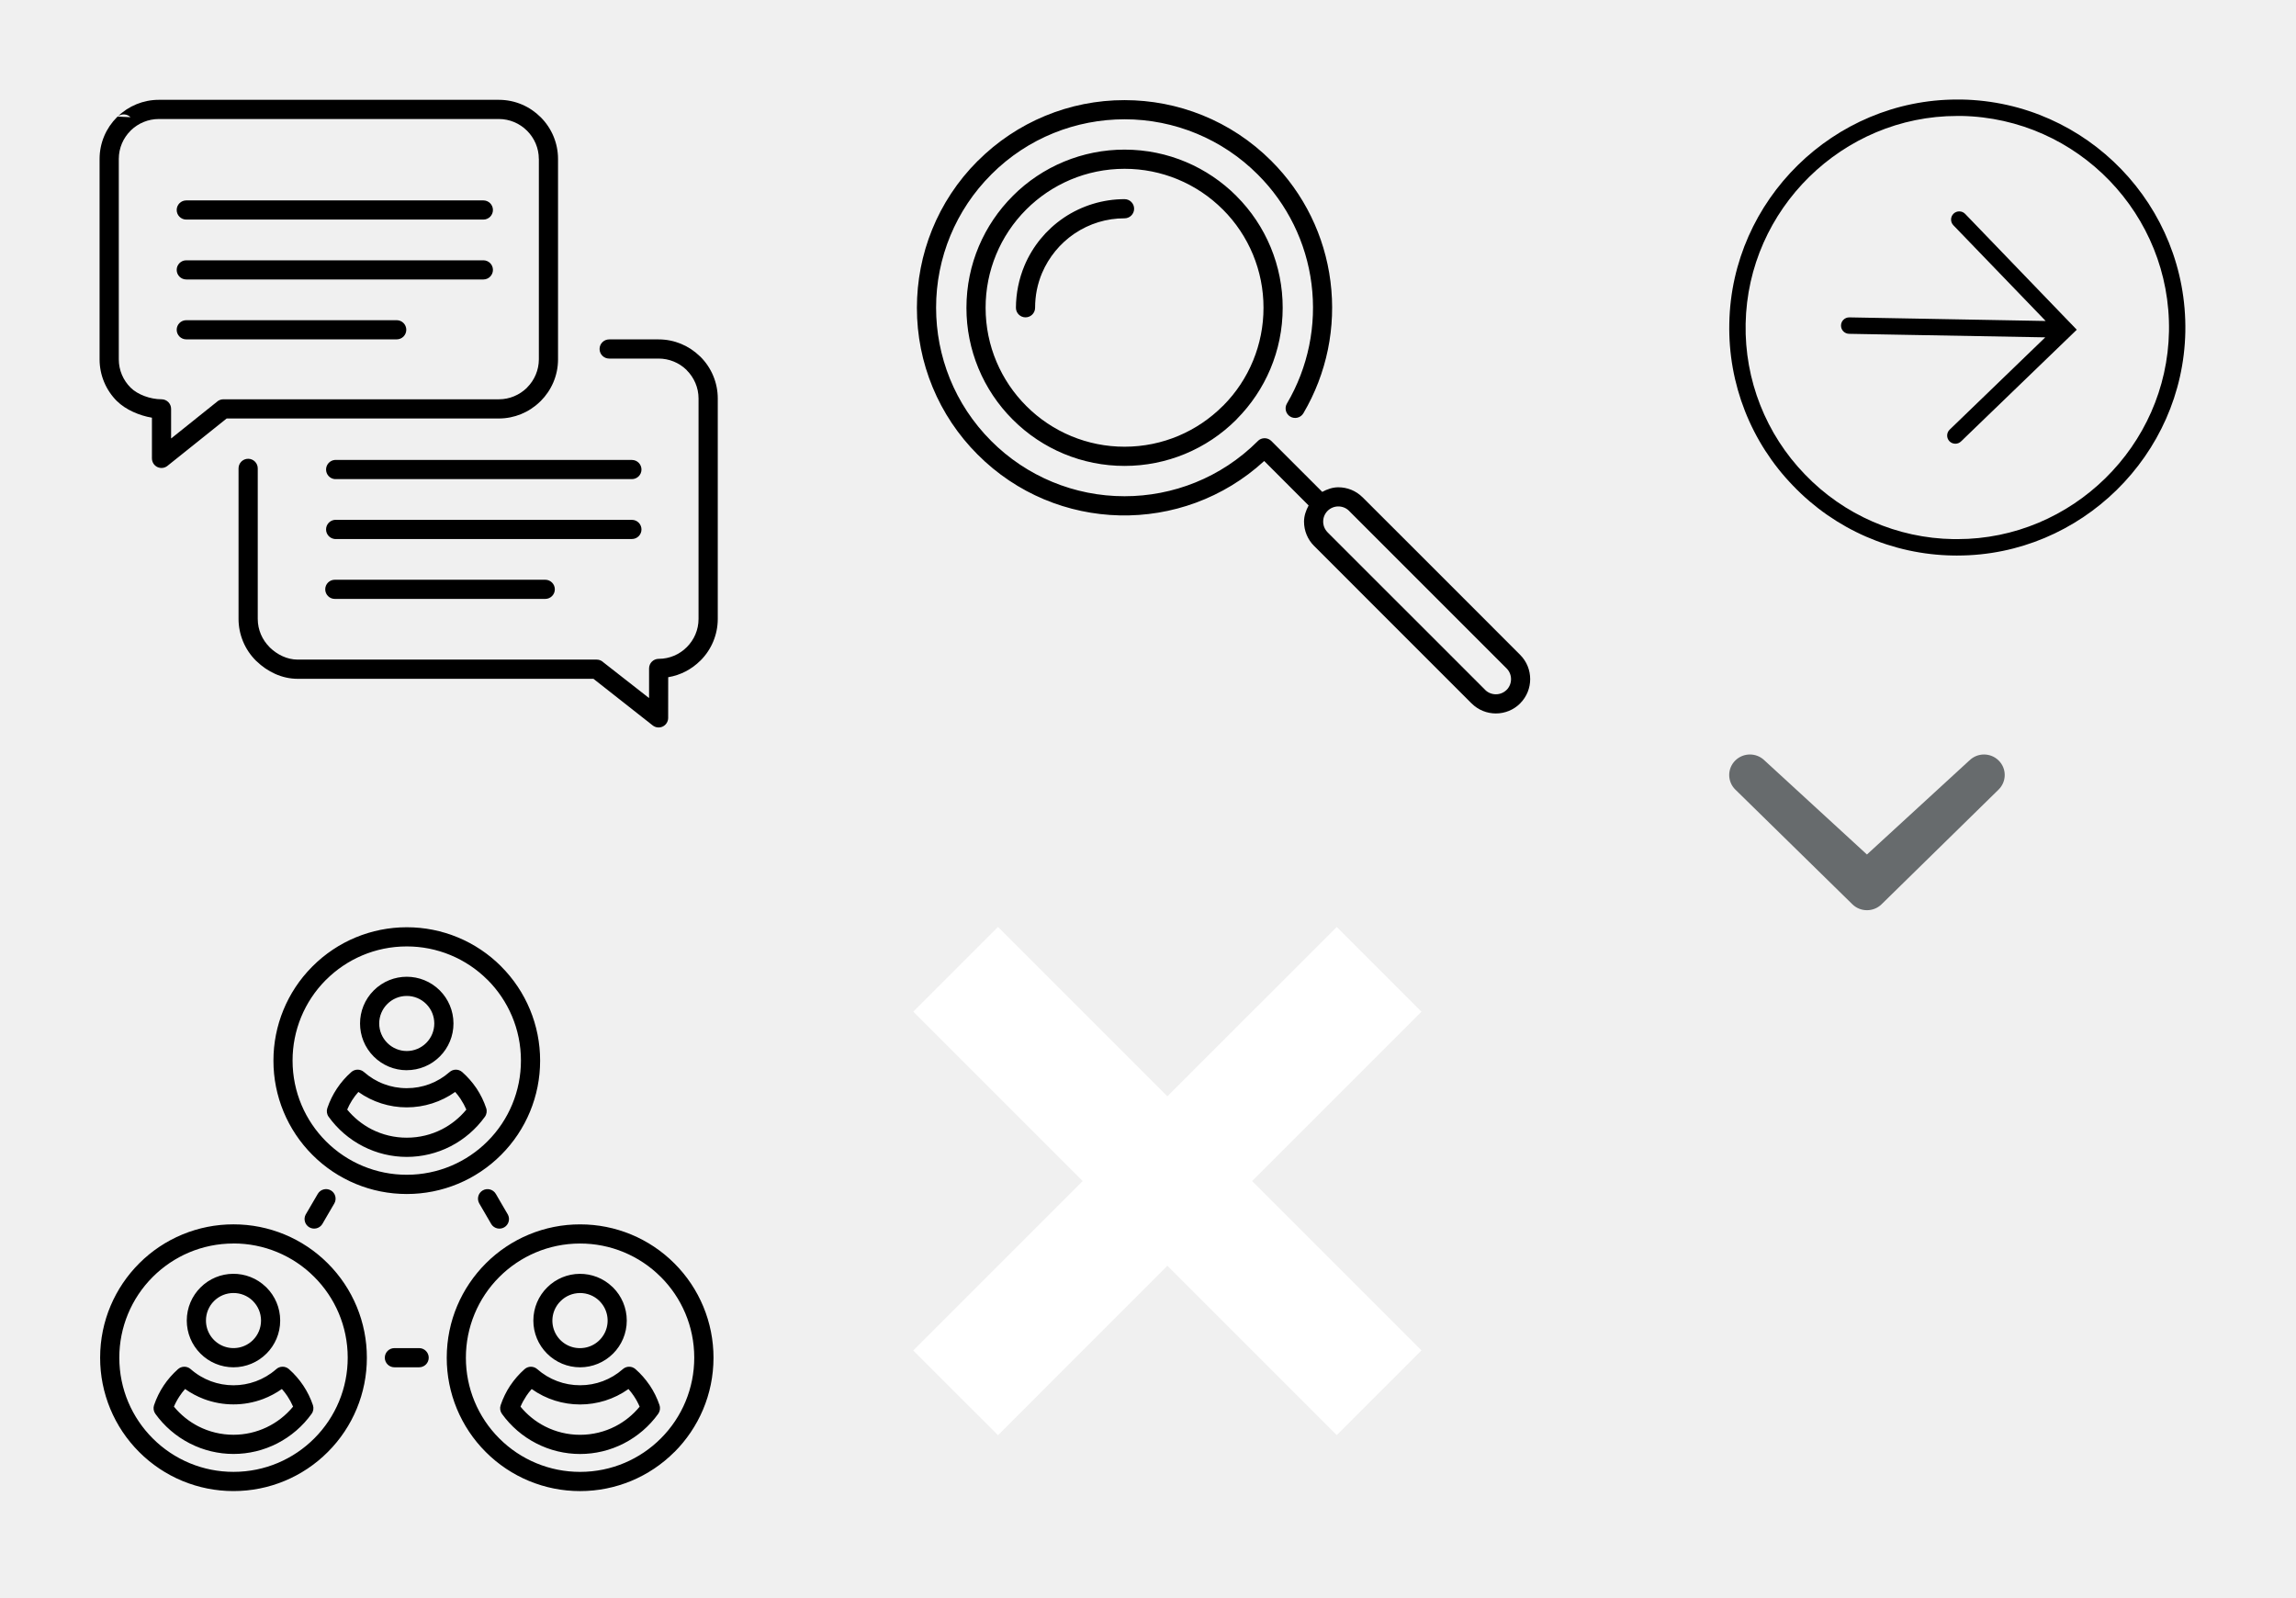
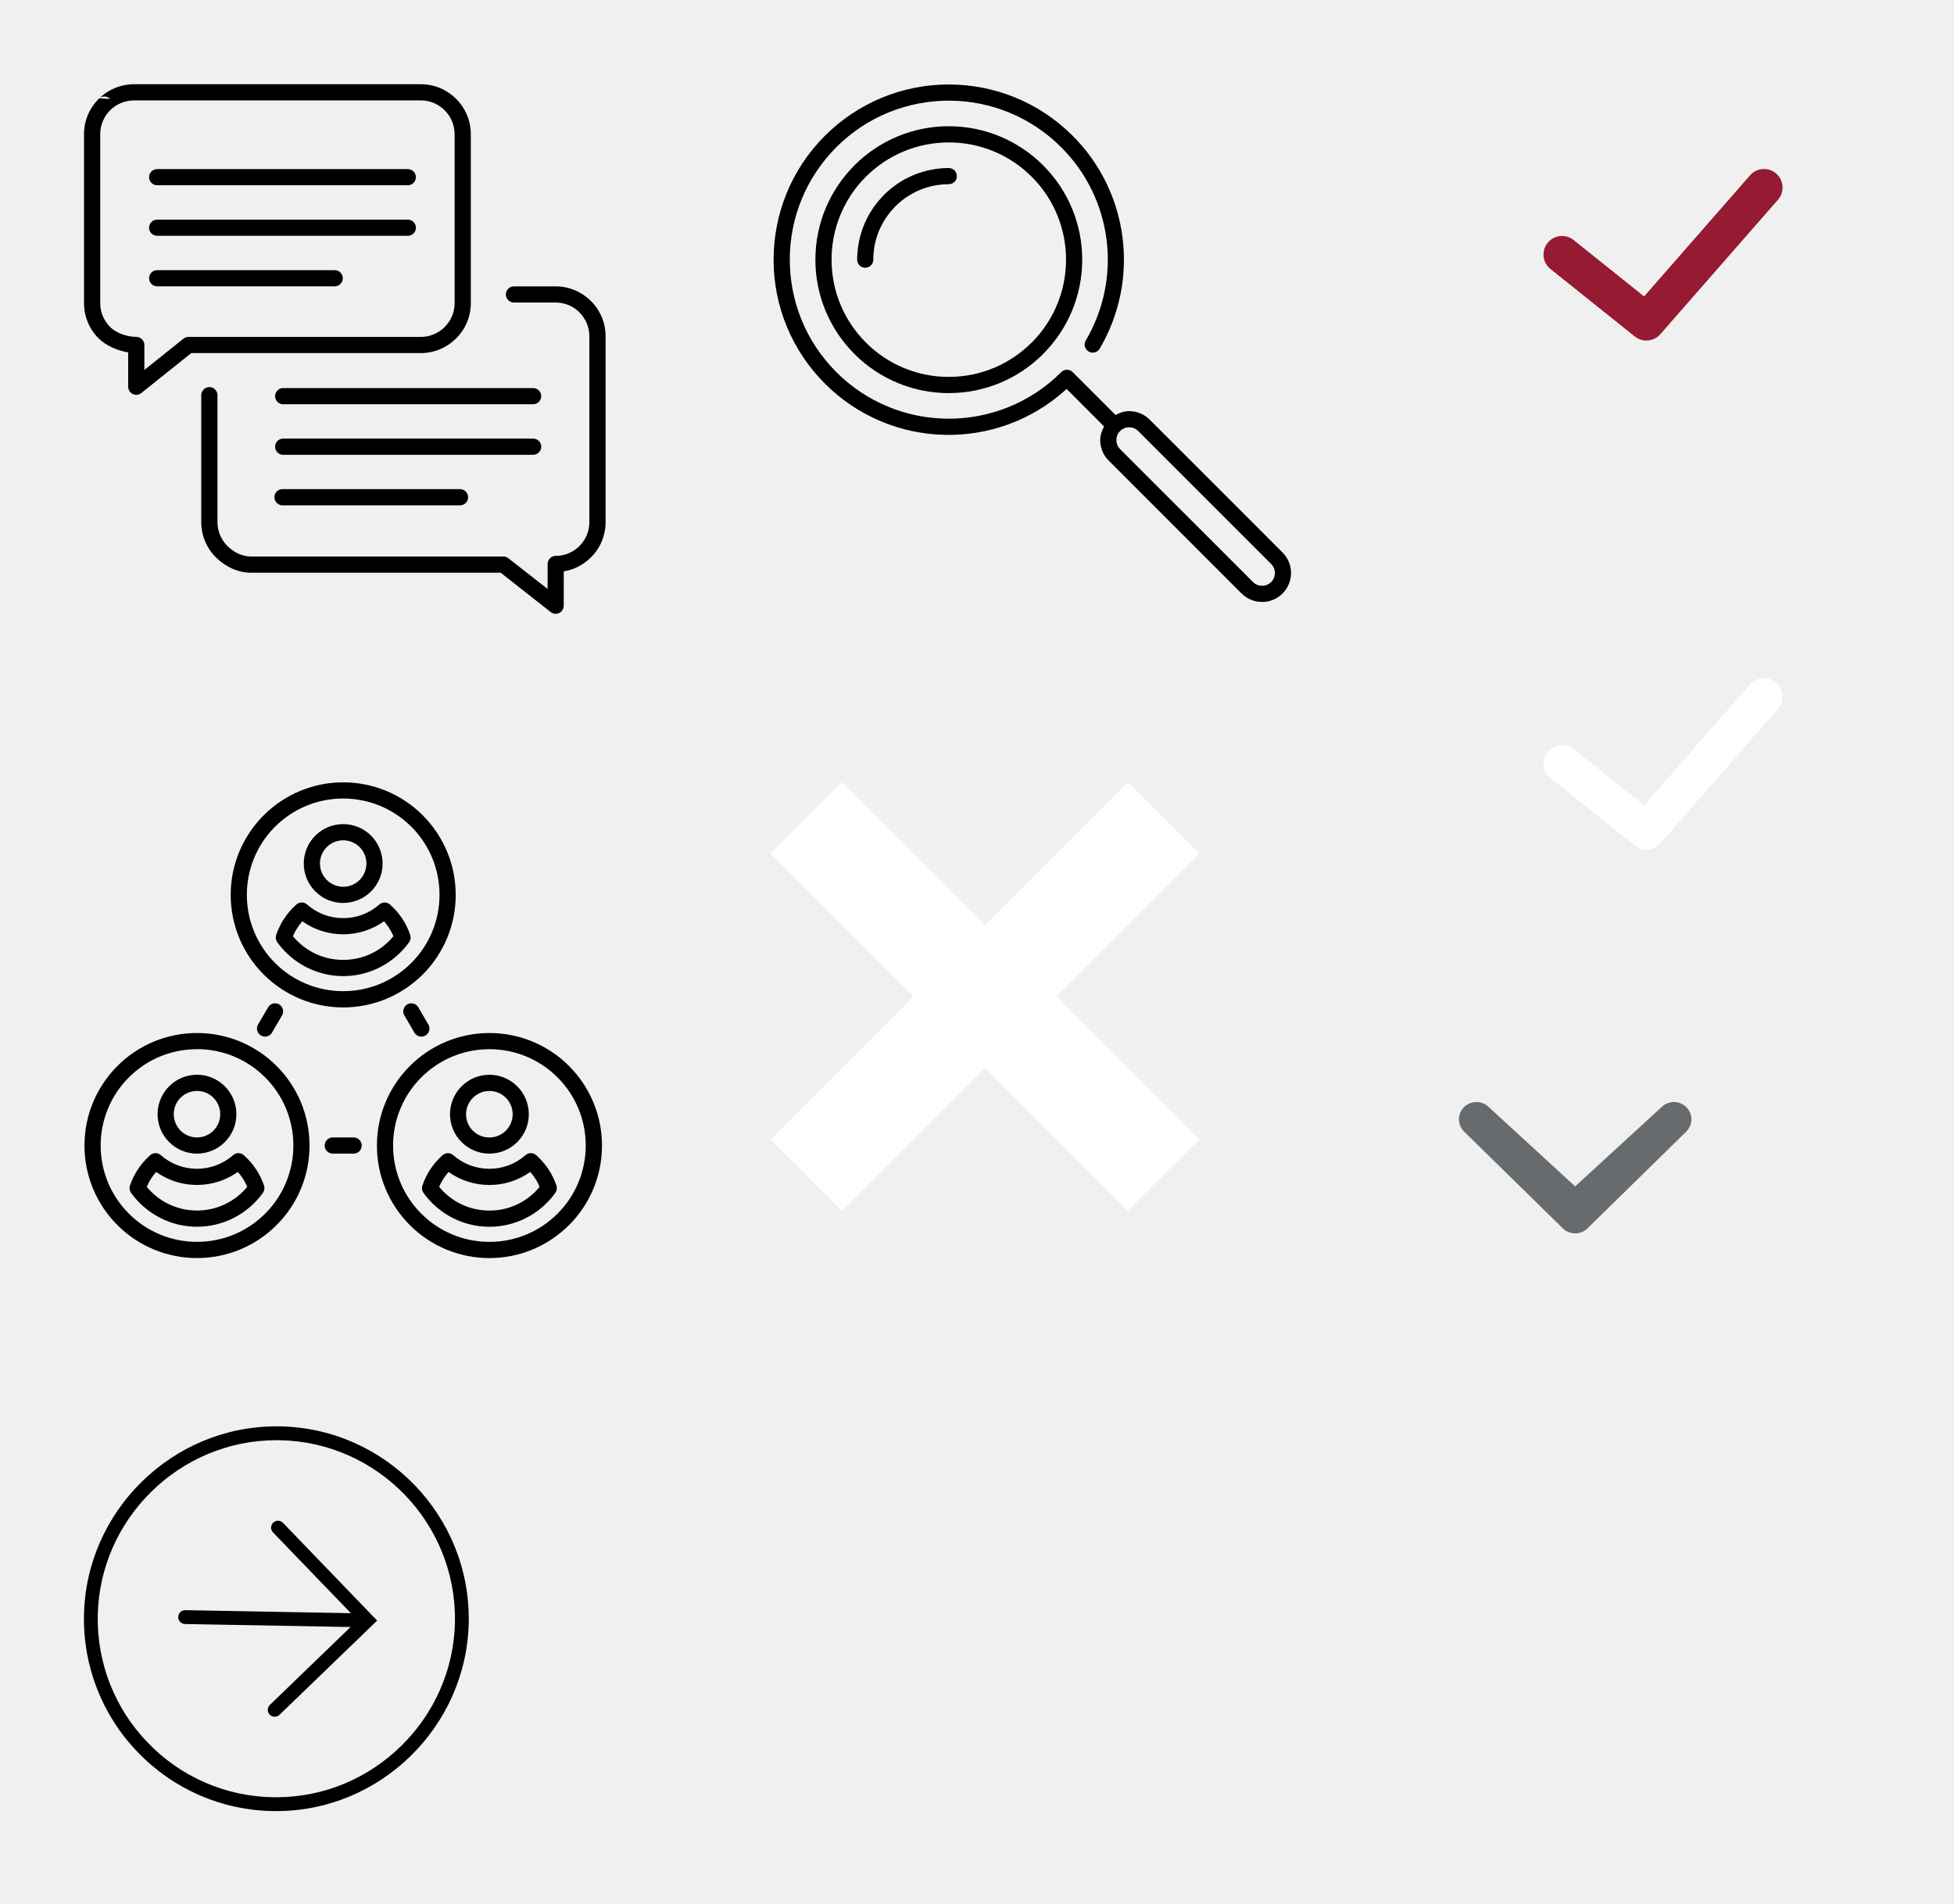
- <svg xmlns="http://www.w3.org/2000/svg" width="115" height="80" viewBox="0 0 115 80">
-   <view id="svg-price--price-arrow" viewBox="81.63 0 32.81 32.81" />
-   <svg preserveAspectRatio="xMidYMid" width="32.81" height="32.81" viewBox="-5 -5 32.81 32.81" x="81.63">
+ <svg xmlns="http://www.w3.org/2000/svg" width="116" height="113" viewBox="0 0 116 113">
+   <view id="svg-price--price-arrow" viewBox="0 79.69 32.81 32.81" />
+   <svg preserveAspectRatio="xMidYMid" width="32.81" height="32.81" viewBox="-5 -5 32.81 32.81" y="79.69">
    <defs>
      <style>.acls-1{fill:#000;fill-rule:evenodd}</style>
    </defs>
    <path d="M11.413 22.826h-.002l-.212-.002a11.343 11.343 0 0 1-8.016-3.492 11.34 11.34 0 0 1-3.197-8.135C.098 5.017 5.217-.015 11.4-.015h.214c6.295.114 11.324 5.33 11.213 11.63-.117 6.18-5.235 11.21-11.414 11.21zM11.598.808H11.4C5.664.807.91 5.475.804 11.213a10.542 10.542 0 0 0 2.97 7.55 10.534 10.534 0 0 0 7.44 3.24h.198c5.737 0 10.493-4.667 10.596-10.407C22.11 5.753 17.44.912 11.598.807zm-.29 16.417a.413.413 0 0 1-.296-.124.412.412 0 0 1 .01-.58l4.79-4.624-9.823-.177a.41.41 0 0 1 .007-.823h.006l9.83.18-4.625-4.796a.412.412 0 0 1 .01-.578.413.413 0 0 1 .582.01l5.306 5.507h.002l.283.295-5.798 5.595a.402.402 0 0 1-.285.115z" class="acls-1" />
  </svg>
  <view id="svg-price--price-audit" viewBox="40.94 0 40.69 40.75" />
  <svg preserveAspectRatio="xMidYMid" width="40.69" height="40.75" viewBox="-5 -5 40.69 40.75" x="40.94">
    <defs>
      <style>.bcls-1{fill:#000;fill-rule:evenodd}</style>
    </defs>
    <path d="M16.012 15.986l-.026.03a7.898 7.898 0 0 1-5.6 2.32 7.894 7.894 0 0 1-5.6-2.32 7.895 7.895 0 0 1-2.32-5.6c0-2.186.887-4.167 2.32-5.6v-.002a7.896 7.896 0 0 1 5.6-2.32c2.186 0 4.167.888 5.6 2.32v.002a7.897 7.897 0 0 1 2.32 5.6c0 2.17-.877 4.14-2.294 5.57zM15.31 5.493h-.003a6.942 6.942 0 0 0-4.922-2.038c-1.922 0-3.663.78-4.922 2.037a6.944 6.944 0 0 0-2.037 4.923c0 1.922.78 3.663 2.038 4.92a6.94 6.94 0 0 0 4.92 2.04c1.923 0 3.663-.78 4.922-2.04l.024-.02a6.937 6.937 0 0 0 2.015-4.9 6.94 6.94 0 0 0-2.036-4.922zm-4.925.442a4.436 4.436 0 0 0-2.5.762l-.025.015A4.55 4.55 0 0 0 6.255 8.67c-.114.27-.203.557-.263.852-.056.28-.087.58-.087.893a.48.48 0 0 1-.96 0 5.536 5.536 0 0 1 .43-2.116A5.452 5.452 0 0 1 7.32 5.922l.028-.02a5.465 5.465 0 0 1 3.037-.927.48.48 0 0 1 0 .96zM30.2 30.23v.002a1.715 1.715 0 0 1-1.216.503c-.44 0-.88-.167-1.215-.502h-.002l-2.63-2.63-2.63-2.63-2.63-2.632h-.002a1.718 1.718 0 0 1-.5-1.216c0-.282.093-.553.23-.808l-2.225-2.226a10.37 10.37 0 0 1-14.35-.32 10.366 10.366 0 0 1-3.045-7.355C-.015 7.755 1 5.09 3.03 3.06l.002.002A10.37 10.37 0 0 1 10.385.015c2.66 0 5.323 1.015 7.354 3.046a10.353 10.353 0 0 1 2.96 6.036 10.406 10.406 0 0 1-1.356 6.602.478.478 0 1 1-.824-.487 9.46 9.46 0 0 0 1.23-5.994 9.4 9.4 0 0 0-2.69-5.476A9.413 9.413 0 0 0 10.385.975c-2.417 0-4.834.92-6.675 2.763v.002a9.41 9.41 0 0 0-2.764 6.675c0 2.415.92 4.832 2.764 6.675a9.41 9.41 0 0 0 6.675 2.765c2.415 0 4.83-.92 6.673-2.76 0-.002 0-.004.002-.005a.48.48 0 0 1 .68 0l2.547 2.547c.254-.137.524-.23.806-.23.44 0 .88.167 1.214.502h.002l2.63 2.628 2.63 2.63L30.2 27.8a1.72 1.72 0 0 1 0 2.43zm-.678-1.75l-2.63-2.63-2.632-2.632-2.63-2.63v-.002a.764.764 0 0 0-1.073 0v.002h-.002a.762.762 0 0 0 0 1.073v.002l2.63 2.63 2.632 2.63 2.63 2.63v.002c.147.147.342.22.537.22a.76.76 0 0 0 .537-.22h.002a.76.76 0 0 0 .22-.538.754.754 0 0 0-.22-.536z" class="bcls-1" />
  </svg>
  <view id="svg-price--price-bonus" viewBox="0 0 40.94 41.44" />
  <svg preserveAspectRatio="xMidYMid" width="40.94" height="41.44" viewBox="-5 -5 40.94 41.44">
    <defs>
      <style>.ccls-1{fill:#000;fill-rule:evenodd}</style>
    </defs>
    <path d="M30.08 28.09h-.002c-.43.43-.988.727-1.61.83l-.002 2.04a.478.478 0 0 1-.776.373L24.724 29H9.91c-.797 0-1.524-.362-2.058-.88l-.034-.03a2.953 2.953 0 0 1-.87-2.09v-7.54a.48.48 0 0 1 .962 0V26c0 .548.226 1.05.588 1.41l.022.025c.36.347.852.603 1.39.603h14.978a.48.48 0 0 1 .338.14l2.284 1.787V28.48a.48.48 0 0 1 .48-.48V28c.548 0 1.05-.224 1.41-.587.362-.36.588-.862.588-1.41V14.96c0-.55-.226-1.05-.587-1.412l-.02-.025a2.006 2.006 0 0 0-1.39-.563h-2.48a.48.48 0 0 1 0-.96h2.48c.796 0 1.522.32 2.056.837l.034.03a2.95 2.95 0 0 1 .87 2.092V26a2.95 2.95 0 0 1-.87 2.09zM11.77 18.038h14.88a.48.48 0 0 1 0 .96H11.77a.482.482 0 0 1 0-.96zm0 6h10.54a.48.48 0 0 1 0 .96H11.77a.48.48 0 0 1 0-.96zm0-3h14.88a.48.48 0 0 1 0 .96H11.77a.482.482 0 0 1 0-.96zm10.276-5.917a2.95 2.95 0 0 1-2.057.84H6.353l-2.966 2.373a.477.477 0 0 1-.776-.373H2.61v-2.04c-.622-.102-1.322-.402-1.75-.83H.857A2.952 2.952 0 0 1-.012 13V2.96c0-.814.334-1.556.87-2.09L.892.84l.645.03A.48.48 0 0 0 .892.84 2.95 2.95 0 0 1 2.95 0h17.04c.813 0 1.555.334 2.09.87a2.95 2.95 0 0 1 .87 2.09V13c0 .815-.334 1.555-.87 2.09l-.034.03zm-.058-12.16c0-.548-.226-1.05-.587-1.41a1.996 1.996 0 0 0-1.41-.59H2.95a2.01 2.01 0 0 0-1.39.564l-.023.025C1.175 1.91.95 2.41.95 2.96V13c0 .548.225 1.05.587 1.41v.002c.36.36.996.583 1.54.587h.013a.48.48 0 0 1 .48.48v1.483l2.282-1.826A.484.484 0 0 1 6.19 15h13.8c.537 0 1.028-.218 1.39-.565l.02-.024A2 2 0 0 0 21.99 13V2.96zM19.21 8.998H4.33a.48.48 0 0 1 0-.96h14.88a.48.48 0 0 1 0 .96zm0-3H4.33a.48.48 0 0 1 0-.96h14.88a.48.48 0 0 1 0 .96zm-14.88 5.04h10.54a.48.48 0 0 1 0 .96H4.33a.48.48 0 0 1 0-.96z" class="ccls-1" />
  </svg>
  <view id="svg-price--price-close" viewBox="40.75 41.44 35.44 35.44" />
  <svg preserveAspectRatio="xMidYMid" width="35.44" height="35.44" viewBox="-5 -5 35.44 35.44" x="40.75" y="41.44">
    <defs>
      <style>.dcls-1{fill:#fff;fill-rule:evenodd}</style>
    </defs>
    <path d="M4.236 25.448l8.484-8.49 8.484 8.484 4.243-4.242-8.485-8.484 8.485-8.484L21.204-.01 12.72 8.472 4.236-.01-.007 4.23l8.485 8.487-8.485 8.486 4.243 4.242z" class="dcls-1" />
  </svg>
-   <view id="svg-price--price-dropdown" viewBox="81.63 32.81 23.78 17.78" />
-   <svg preserveAspectRatio="xMidYMid" width="23.78" height="17.78" viewBox="-5 -5 23.78 17.78" x="81.63" y="32.81">
+   <view id="svg-price--price-dropdown" viewBox="81.63 60.44 23.78 17.78" />
+   <svg preserveAspectRatio="xMidYMid" width="23.78" height="17.78" viewBox="-5 -5 23.78 17.78" x="81.63" y="60.44">
    <defs>
      <style>.ecls-1{fill:#676b6d;fill-rule:evenodd}</style>
    </defs>
    <path d="M12.01.282a1.044 1.044 0 0 1 1.467 0c.405.4.405 1.05 0 1.453L7.615 7.48c-.405.4-1.063.4-1.468 0L.285 1.735a1.02 1.02 0 0 1 0-1.453 1.045 1.045 0 0 1 1.468 0L6.88 4.99l5.13-4.71z" class="ecls-1" />
  </svg>
  <view id="svg-price--price-tables" viewBox="0 41.44 40.75 38.25" />
  <svg preserveAspectRatio="xMidYMid" width="40.75" height="38.25" viewBox="-5 -5 40.75 38.25" y="41.44">
    <defs>
      <style>.fcls-1{fill:#000;fill-rule:evenodd}</style>
    </defs>
    <path d="M28.778 26.288a6.662 6.662 0 0 1-4.723 1.957 6.662 6.662 0 0 1-4.724-1.957 6.66 6.66 0 0 1-1.955-4.723c0-1.845.748-3.515 1.956-4.724a6.66 6.66 0 0 1 4.725-1.955 6.66 6.66 0 0 1 4.723 1.956 6.664 6.664 0 0 1 1.957 4.725c0 1.844-.75 3.515-1.957 4.723zm-.68-8.768a5.7 5.7 0 0 0-4.043-1.675c-1.58 0-3.01.64-4.045 1.675a5.704 5.704 0 0 0-1.675 4.045 5.7 5.7 0 0 0 1.675 4.044 5.706 5.706 0 0 0 4.045 1.674c1.58 0 3.01-.64 4.044-1.675a5.706 5.706 0 0 0 1.674-4.045c0-1.58-.64-3.01-1.675-4.045zm-.13 6.855a4.847 4.847 0 0 1-1.718 1.48 4.794 4.794 0 0 1-4.39 0 4.838 4.838 0 0 1-1.72-1.48.48.48 0 0 1-.065-.432c.12-.353.283-.685.48-.983h.002c.2-.3.44-.576.712-.817a.478.478 0 0 1 .64-.006 3.233 3.233 0 0 0 2.145.807 3.214 3.214 0 0 0 2.133-.8.478.478 0 0 1 .643-.007c.265.232.5.5.698.79l.024.033c.2.3.363.63.482.982h-.002a.48.48 0 0 1-.064.433zm-1.214-.882l-.02-.03a3.324 3.324 0 0 0-.256-.33 4.186 4.186 0 0 1-4.848 0 3.32 3.32 0 0 0-.276.358v.003c-.11.166-.205.34-.283.523.335.407.75.745 1.224.987a3.862 3.862 0 0 0 1.76.422c.637 0 1.236-.154 1.76-.422.473-.242.888-.58 1.223-.987a3.177 3.177 0 0 0-.283-.523zm-1.046-2.135a2.335 2.335 0 0 1-3.308 0 2.333 2.333 0 0 1-.686-1.653c0-.646.263-1.233.686-1.655a2.334 2.334 0 0 1 3.276-.03l.033.03c.422.422.684 1.01.684 1.655 0 .646-.262 1.23-.685 1.654l-.002-.002zm-.678-2.63l-.025-.025a1.374 1.374 0 0 0-.95-.378c-.38 0-.727.154-.976.404a1.375 1.375 0 0 0 .976 2.356 1.38 1.38 0 0 0 .975-2.356zm-5.196-5.37l.303.522.304.52a.48.48 0 0 1-.83.48l-.302-.52-.303-.52a.48.48 0 0 1 .174-.656.482.482 0 0 1 .654.175zm-4.46.007a6.66 6.66 0 0 1-4.723-1.957 6.66 6.66 0 0 1-1.955-4.724 6.66 6.66 0 0 1 1.927-4.692l.03-.03A6.66 6.66 0 0 1 15.373.004a6.66 6.66 0 0 1 4.724 1.956v.002a6.66 6.66 0 0 1 1.956 4.722 6.66 6.66 0 0 1-1.956 4.724 6.662 6.662 0 0 1-4.724 1.957zM19.42 2.64A5.705 5.705 0 0 0 15.373.964c-1.58 0-3.01.64-4.044 1.674l-.025.023a5.706 5.706 0 0 0-1.65 4.02c0 1.58.64 3.01 1.675 4.046a5.706 5.706 0 0 0 4.044 1.674c1.58 0 3.01-.64 4.045-1.675a5.706 5.706 0 0 0 1.674-4.046c0-1.58-.64-3.01-1.674-4.045zm-.132 6.855a4.847 4.847 0 0 1-1.718 1.48 4.798 4.798 0 0 1-4.39 0 4.838 4.838 0 0 1-1.72-1.48.478.478 0 0 1-.065-.432 4.19 4.19 0 0 1 1.203-1.808.48.48 0 0 1 .634.002c.29.255.628.462.997.6.35.134.738.207 1.144.207a3.24 3.24 0 0 0 1.146-.206c.365-.138.7-.34.99-.594a.48.48 0 0 1 .642-.007c.263.232.5.5.698.79l.023.034c.198.298.362.63.48.983a.476.476 0 0 1-.065.432zm-1.213-.882l-.02-.03a3.163 3.163 0 0 0-.256-.33 4.204 4.204 0 0 1-2.426.772 4.178 4.178 0 0 1-2.423-.772 3.2 3.2 0 0 0-.56.883c.336.407.752.746 1.224.988a3.86 3.86 0 0 0 1.76.42c.637 0 1.236-.152 1.76-.42a3.86 3.86 0 0 0 1.224-.987 3.347 3.347 0 0 0-.283-.523zm-2.7-1.448a2.335 2.335 0 0 1-1.656-.686 2.34 2.34 0 0 1 3.31-3.31c.422.423.684 1.01.684 1.655a2.33 2.33 0 0 1-.685 1.654 2.334 2.334 0 0 1-1.656.685zm.975-3.316a1.372 1.372 0 0 0-.976-.405c-.38 0-.726.154-.975.404a1.375 1.375 0 0 0 0 1.95 1.376 1.376 0 0 0 1.95 0 1.38 1.38 0 0 0 0-1.95zm-5.212 11.03a.48.48 0 0 1-.83-.48l.304-.52.304-.52a.48.48 0 0 1 .654-.176.48.48 0 0 1 .175.655l-.304.52-.302.52zm2.237 6.685a6.66 6.66 0 0 1-1.956 4.723 6.662 6.662 0 0 1-4.725 1.957 6.662 6.662 0 0 1-4.724-1.957 6.66 6.66 0 0 1-1.955-4.723c0-1.845.748-3.515 1.956-4.724a6.66 6.66 0 0 1 4.725-1.955 6.66 6.66 0 0 1 4.724 1.956 6.663 6.663 0 0 1 1.955 4.725zm-6.68-5.72c-1.58 0-3.01.64-4.044 1.675a5.705 5.705 0 0 0-1.675 4.045c0 1.58.64 3.01 1.676 4.044a5.702 5.702 0 0 0 4.045 1.674c1.58 0 3.01-.64 4.044-1.675a5.702 5.702 0 0 0 1.675-4.045c0-1.58-.64-3.01-1.676-4.045a5.698 5.698 0 0 0-4.045-1.675zm3.913 8.53a4.835 4.835 0 0 1-1.717 1.48 4.8 4.8 0 0 1-4.39 0 4.847 4.847 0 0 1-1.72-1.48.48.48 0 0 1-.065-.432c.12-.353.283-.685.482-.983.2-.3.442-.576.712-.817a.478.478 0 0 1 .64-.006 3.244 3.244 0 0 0 4.28.007.478.478 0 0 1 .642-.007 4.205 4.205 0 0 1 1.202 1.806.48.48 0 0 1-.066.432zm-1.213-.885a3.31 3.31 0 0 0-.276-.358 4.23 4.23 0 0 1-.942.502 4.214 4.214 0 0 1-2.967 0 4.2 4.2 0 0 1-.94-.502c-.1.113-.192.233-.275.36a3.23 3.23 0 0 0-.284.524c.336.407.752.745 1.224.987a3.865 3.865 0 0 0 1.76.422 3.86 3.86 0 0 0 2.985-1.41 3.415 3.415 0 0 0-.285-.525zm-1.047-2.132a2.333 2.333 0 0 1-3.308 0 2.332 2.332 0 0 1-.685-1.653c0-.646.262-1.233.685-1.655a2.334 2.334 0 0 1 3.277-.03l.032.03c.422.422.685 1.01.685 1.655 0 .646-.263 1.23-.686 1.654l-.002-.002zm-.678-2.63l-.024-.025a1.375 1.375 0 0 0-.95-.378 1.375 1.375 0 0 0-1.38 1.38 1.38 1.38 0 0 0 2.354.977c.25-.25.404-.596.404-.977 0-.38-.154-.727-.404-.976zm7.084 2.357h1.24a.48.48 0 0 1 0 .96h-1.24a.48.48 0 0 1 0-.96z" class="fcls-1" />
  </svg>
+   <view id="svg-price--price-wcheckbox-galka" viewBox="81.63 0 34.22 30.22" />
+   <svg preserveAspectRatio="xMidYMid" width="34.22" height="30.22" viewBox="-10 -10 34.22 30.22" x="81.63">
+     <defs>
+       <style>.gycls-1{fill:#961a32;fill-rule:evenodd}</style>
+     </defs>
+     <path d="M6.108 10.216a1.1 1.1 0 0 1-.688-.24L.415 5.97A1.1 1.1 0 1 1 1.79 4.25l4.183 3.347L12.287.38a1.102 1.102 0 0 1 1.658 1.45L6.937 9.84a1.1 1.1 0 0 1-.83.376z" class="gycls-1" />
+   </svg>
+   <view id="svg-price--price-whcheckbox-galka" viewBox="81.63 30.22 34.22 30.22" />
+   <svg preserveAspectRatio="xMidYMid" width="34.22" height="30.22" viewBox="-10 -10 34.22 30.22" x="81.63" y="30.22">
+     <defs>
+       <style>.hycls-111{fill:#fff;fill-rule:evenodd}</style>
+     </defs>
+     <path d="M6.108 10.216a1.1 1.1 0 0 1-.688-.24L.415 5.97A1.1 1.1 0 1 1 1.79 4.25l4.183 3.347L12.287.38a1.102 1.102 0 0 1 1.658 1.45L6.937 9.84a1.1 1.1 0 0 1-.83.376z" class="hycls-111" />
+   </svg>
</svg>
